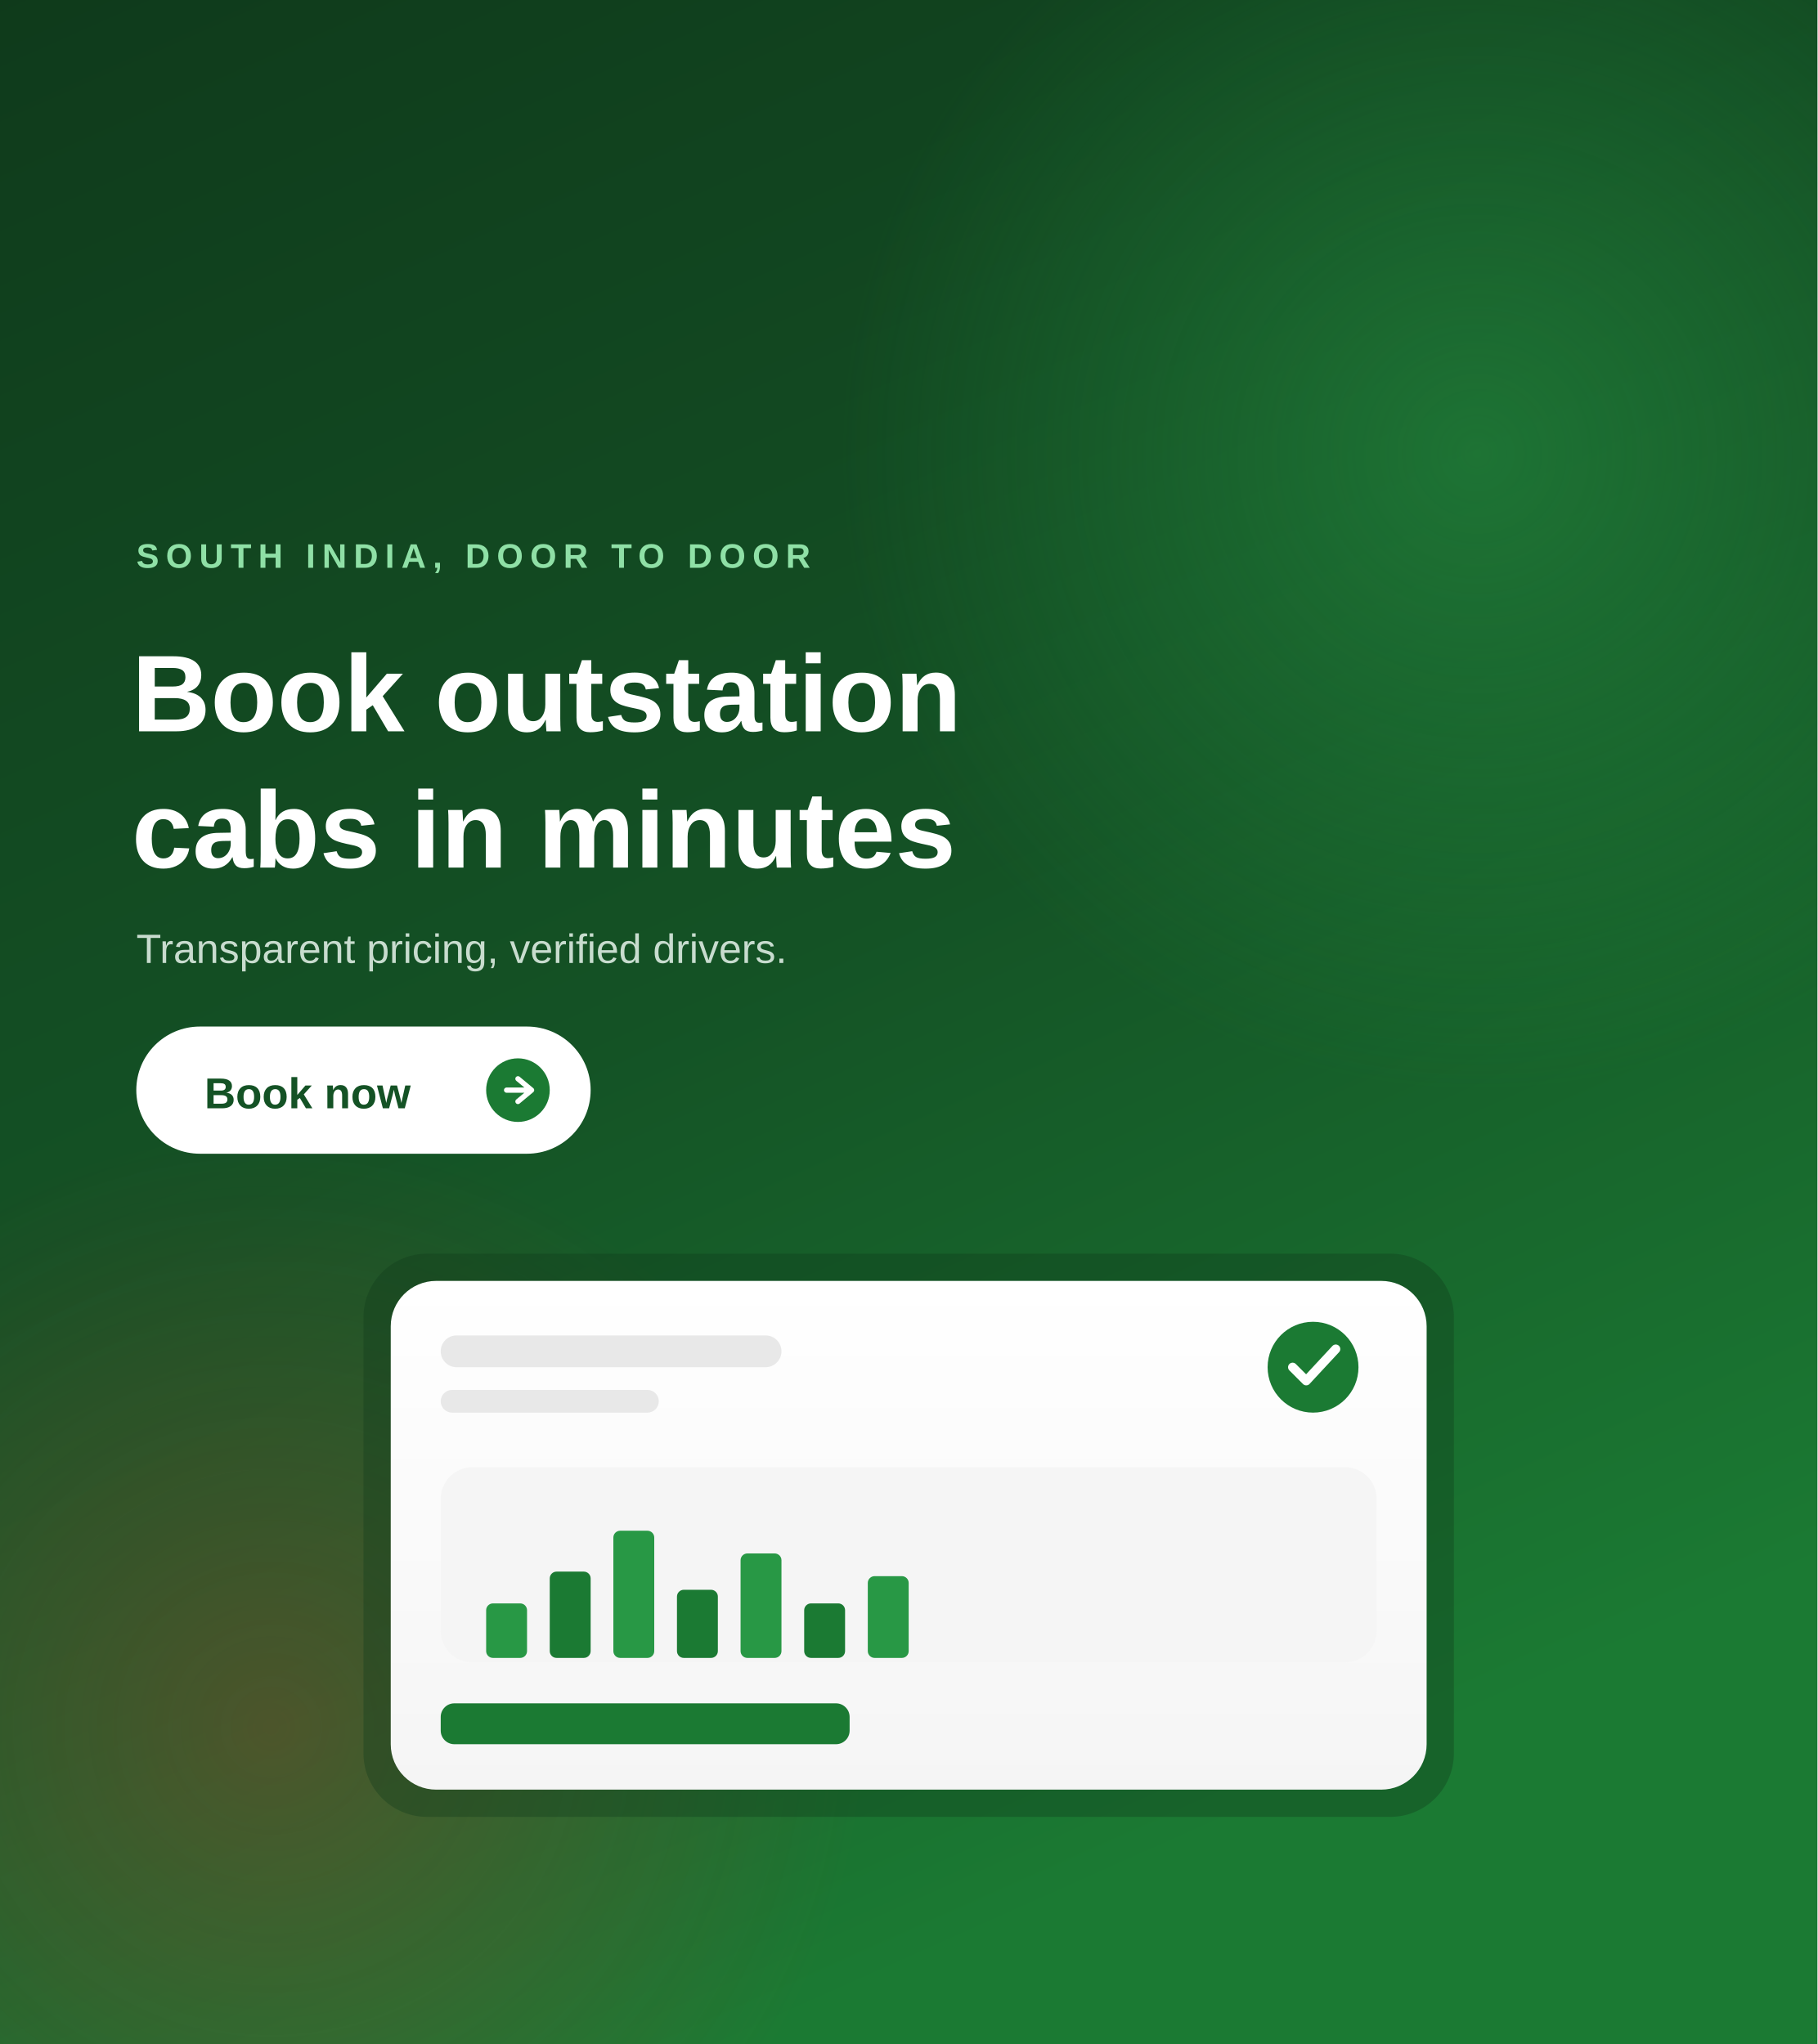
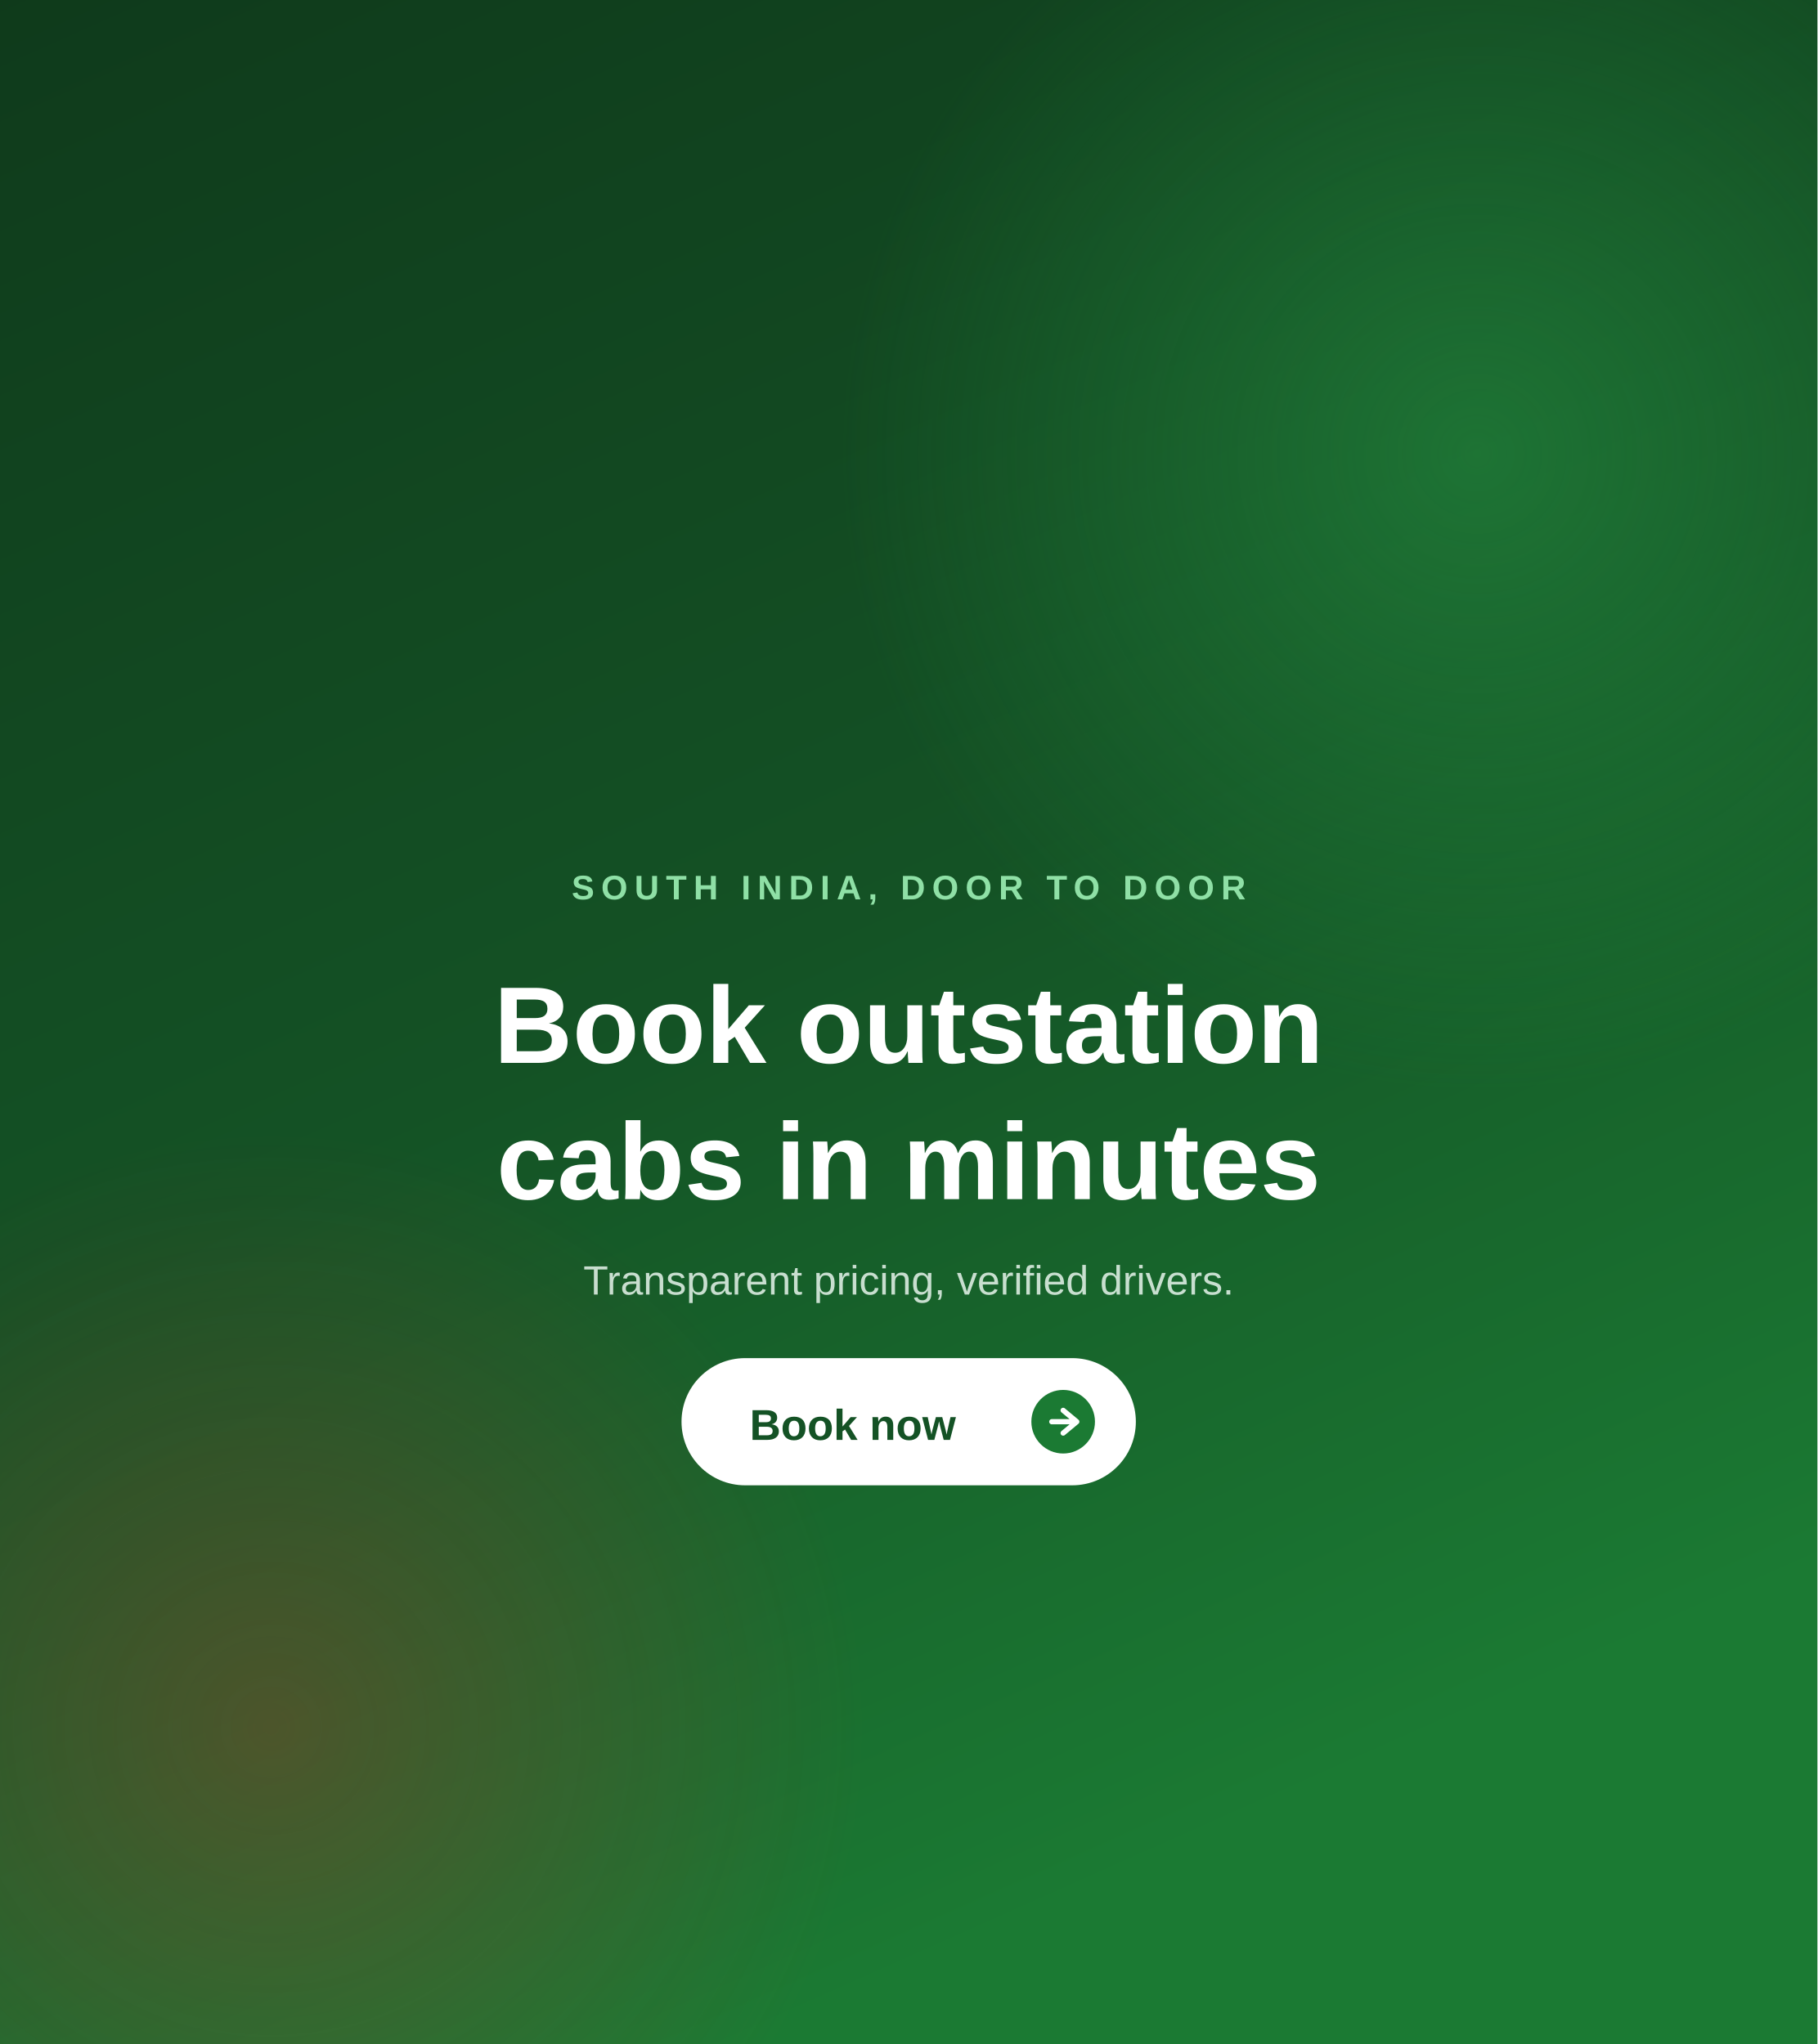
<svg xmlns="http://www.w3.org/2000/svg" width="800" height="900" viewBox="0 0 800 900">
  <defs>
    <linearGradient id="bgm" x1="0" y1="0" x2="0.4" y2="1">
      <stop offset="0%" stop-color="#0F3A1B" />
      <stop offset="55%" stop-color="#145225" />
      <stop offset="100%" stop-color="#1B7A33" />
    </linearGradient>
    <radialGradient id="glow1m" cx="50%" cy="50%" r="50%">
      <stop offset="0%" stop-color="#289845" stop-opacity="0.5" />
      <stop offset="100%" stop-color="#289845" stop-opacity="0" />
    </radialGradient>
    <radialGradient id="glow2m" cx="50%" cy="50%" r="50%">
      <stop offset="0%" stop-color="#D42929" stop-opacity="0.28" />
      <stop offset="100%" stop-color="#D42929" stop-opacity="0" />
    </radialGradient>
-     <linearGradient id="cardGradm" x1="0" y1="0" x2="0" y2="1">
-       <stop offset="0%" stop-color="#FFFFFF" />
-       <stop offset="100%" stop-color="#F5F5F5" />
-     </linearGradient>
  </defs>
  <rect width="800" height="900" fill="url(#bgm)" />
  <circle cx="650" cy="200" r="280" fill="url(#glow1m)" />
  <circle cx="120" cy="760" r="260" fill="url(#glow2m)" />
-   <text x="60" y="250" font-family="Arial, sans-serif" font-size="15" font-weight="700" letter-spacing="3" fill="#8FE0A6">SOUTH INDIA, DOOR TO DOOR</text>
-   <text x="58" y="322" font-family="Arial, sans-serif" font-size="48" font-weight="800" fill="#FFFFFF">Book outstation</text>
-   <text x="58" y="382" font-family="Arial, sans-serif" font-size="48" font-weight="800" fill="#FFFFFF">cabs in minutes</text>
-   <text x="60" y="424" font-family="Arial, sans-serif" font-size="18" fill="#E7F5EC" opacity="0.85">Transparent pricing, verified drivers.</text>
-   <g transform="translate(60,452)">
+   <text x="400" y="396" text-anchor="middle" font-family="Arial, sans-serif" font-size="15" font-weight="700" letter-spacing="3" fill="#8FE0A6">SOUTH INDIA, DOOR TO DOOR</text>
+   <text x="400" y="468" text-anchor="middle" font-family="Arial, sans-serif" font-size="48" font-weight="800" fill="#FFFFFF">Book outstation</text>
+   <text x="400" y="528" text-anchor="middle" font-family="Arial, sans-serif" font-size="48" font-weight="800" fill="#FFFFFF">cabs in minutes</text>
+   <text x="400" y="570" text-anchor="middle" font-family="Arial, sans-serif" font-size="18" fill="#E7F5EC" opacity="0.85">Transparent pricing, verified drivers.</text>
+   <g transform="translate(300,598)">
    <rect x="0" y="0" width="200" height="56" rx="28" fill="#FFFFFF" />
    <text x="30" y="36" font-family="Arial, sans-serif" font-size="19" font-weight="800" fill="#145225">Book now</text>
    <circle cx="168" cy="28" r="14" fill="#1B7A33" />
    <path d="M163,28 L174,28 M168,23 L174,28 L168,33" fill="none" stroke="#FFFFFF" stroke-width="2.3" stroke-linecap="round" stroke-linejoin="round" />
  </g>
-   <g transform="translate(160,552)">
-     <rect x="0" y="0" width="480" height="248" rx="28" fill="#0F3A1B" opacity="0.35" />
-     <rect x="12" y="12" width="456" height="224" rx="20" fill="url(#cardGradm)" />
-     <rect x="34" y="36" width="150" height="14" rx="7" fill="#E8E8E8" />
-     <rect x="34" y="60" width="96" height="10" rx="5" fill="#E8E8E8" />
-     <circle cx="418" cy="50" r="20" fill="#1B7A33" />
-     <path d="M409,50 L415,56 L428,42" fill="none" stroke="#FFFFFF" stroke-width="4" stroke-linecap="round" stroke-linejoin="round" />
-     <rect x="34" y="94" width="412" height="86" rx="14" fill="#F5F5F5" />
-     <g transform="translate(54,116)">
-       <rect x="0" y="38" width="18" height="24" rx="3" fill="#289845" />
-       <rect x="28" y="24" width="18" height="38" rx="3" fill="#1B7A33" />
-       <rect x="56" y="6" width="18" height="56" rx="3" fill="#289845" />
-       <rect x="84" y="32" width="18" height="30" rx="3" fill="#1B7A33" />
-       <rect x="112" y="16" width="18" height="46" rx="3" fill="#289845" />
-       <rect x="140" y="38" width="18" height="24" rx="3" fill="#1B7A33" />
-       <rect x="168" y="26" width="18" height="36" rx="3" fill="#289845" />
-     </g>
-     <rect x="34" y="198" width="180" height="18" rx="6" fill="#1B7A33" />
-   </g>
</svg>
